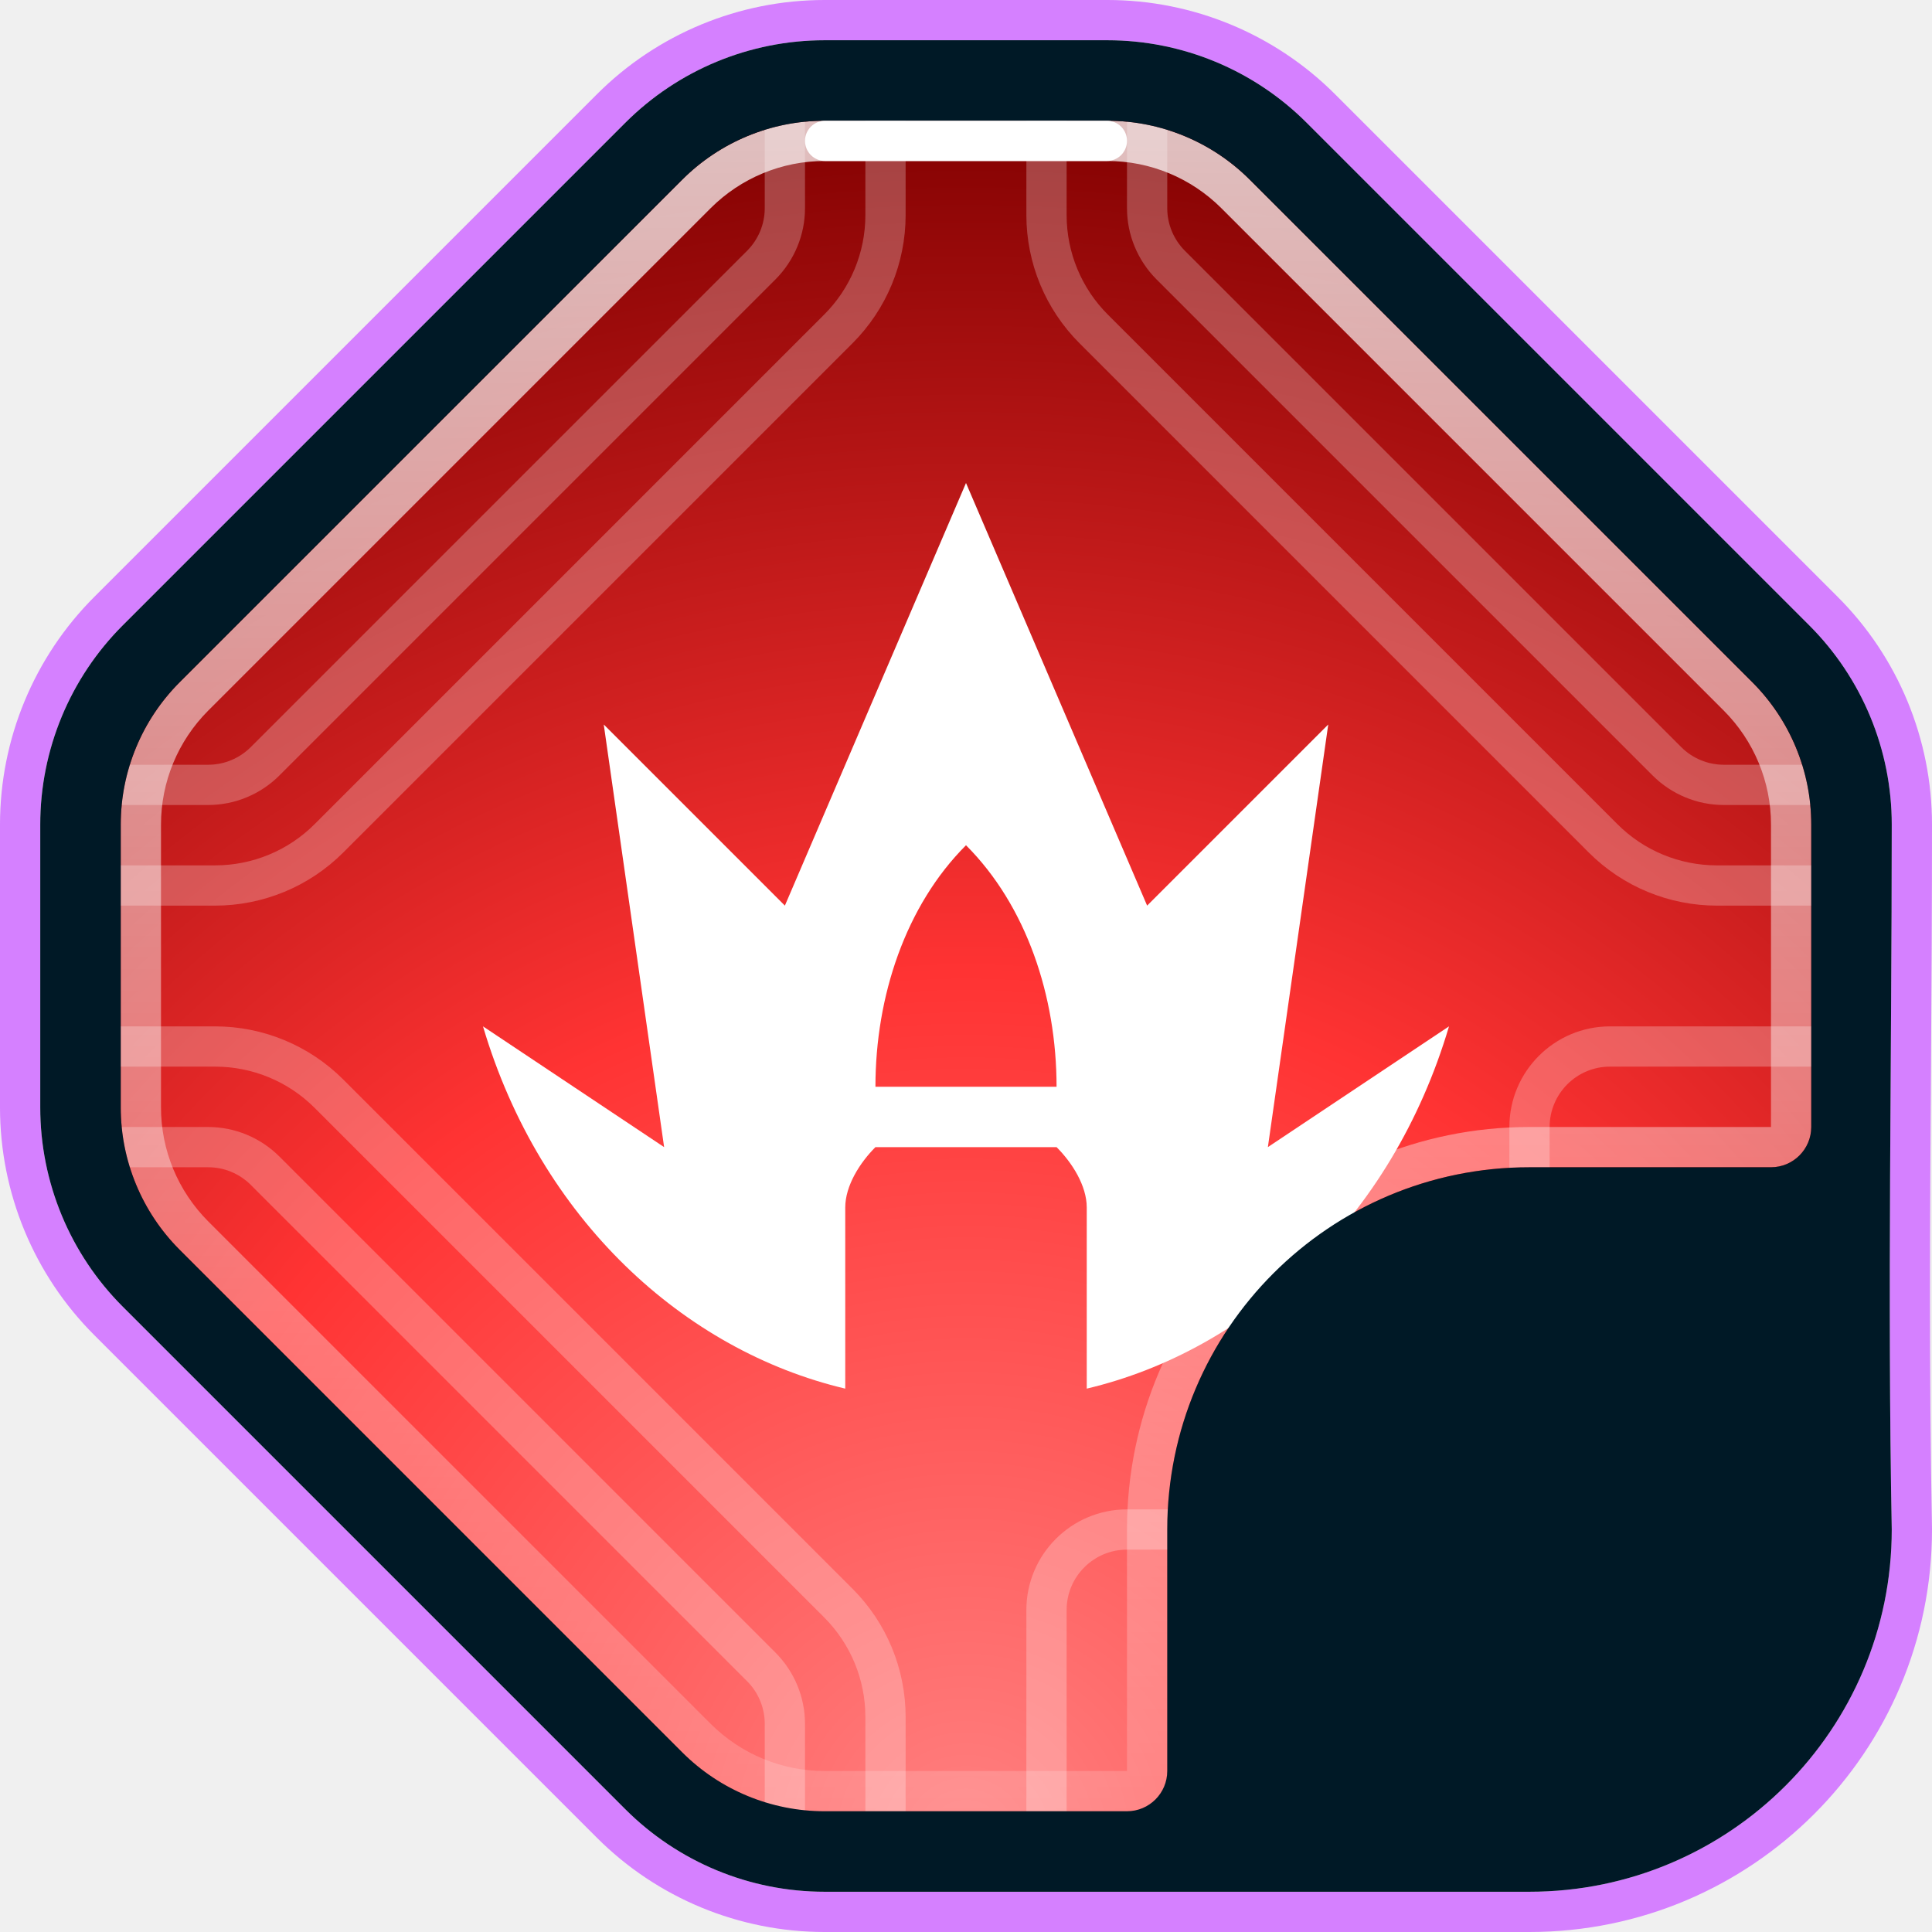
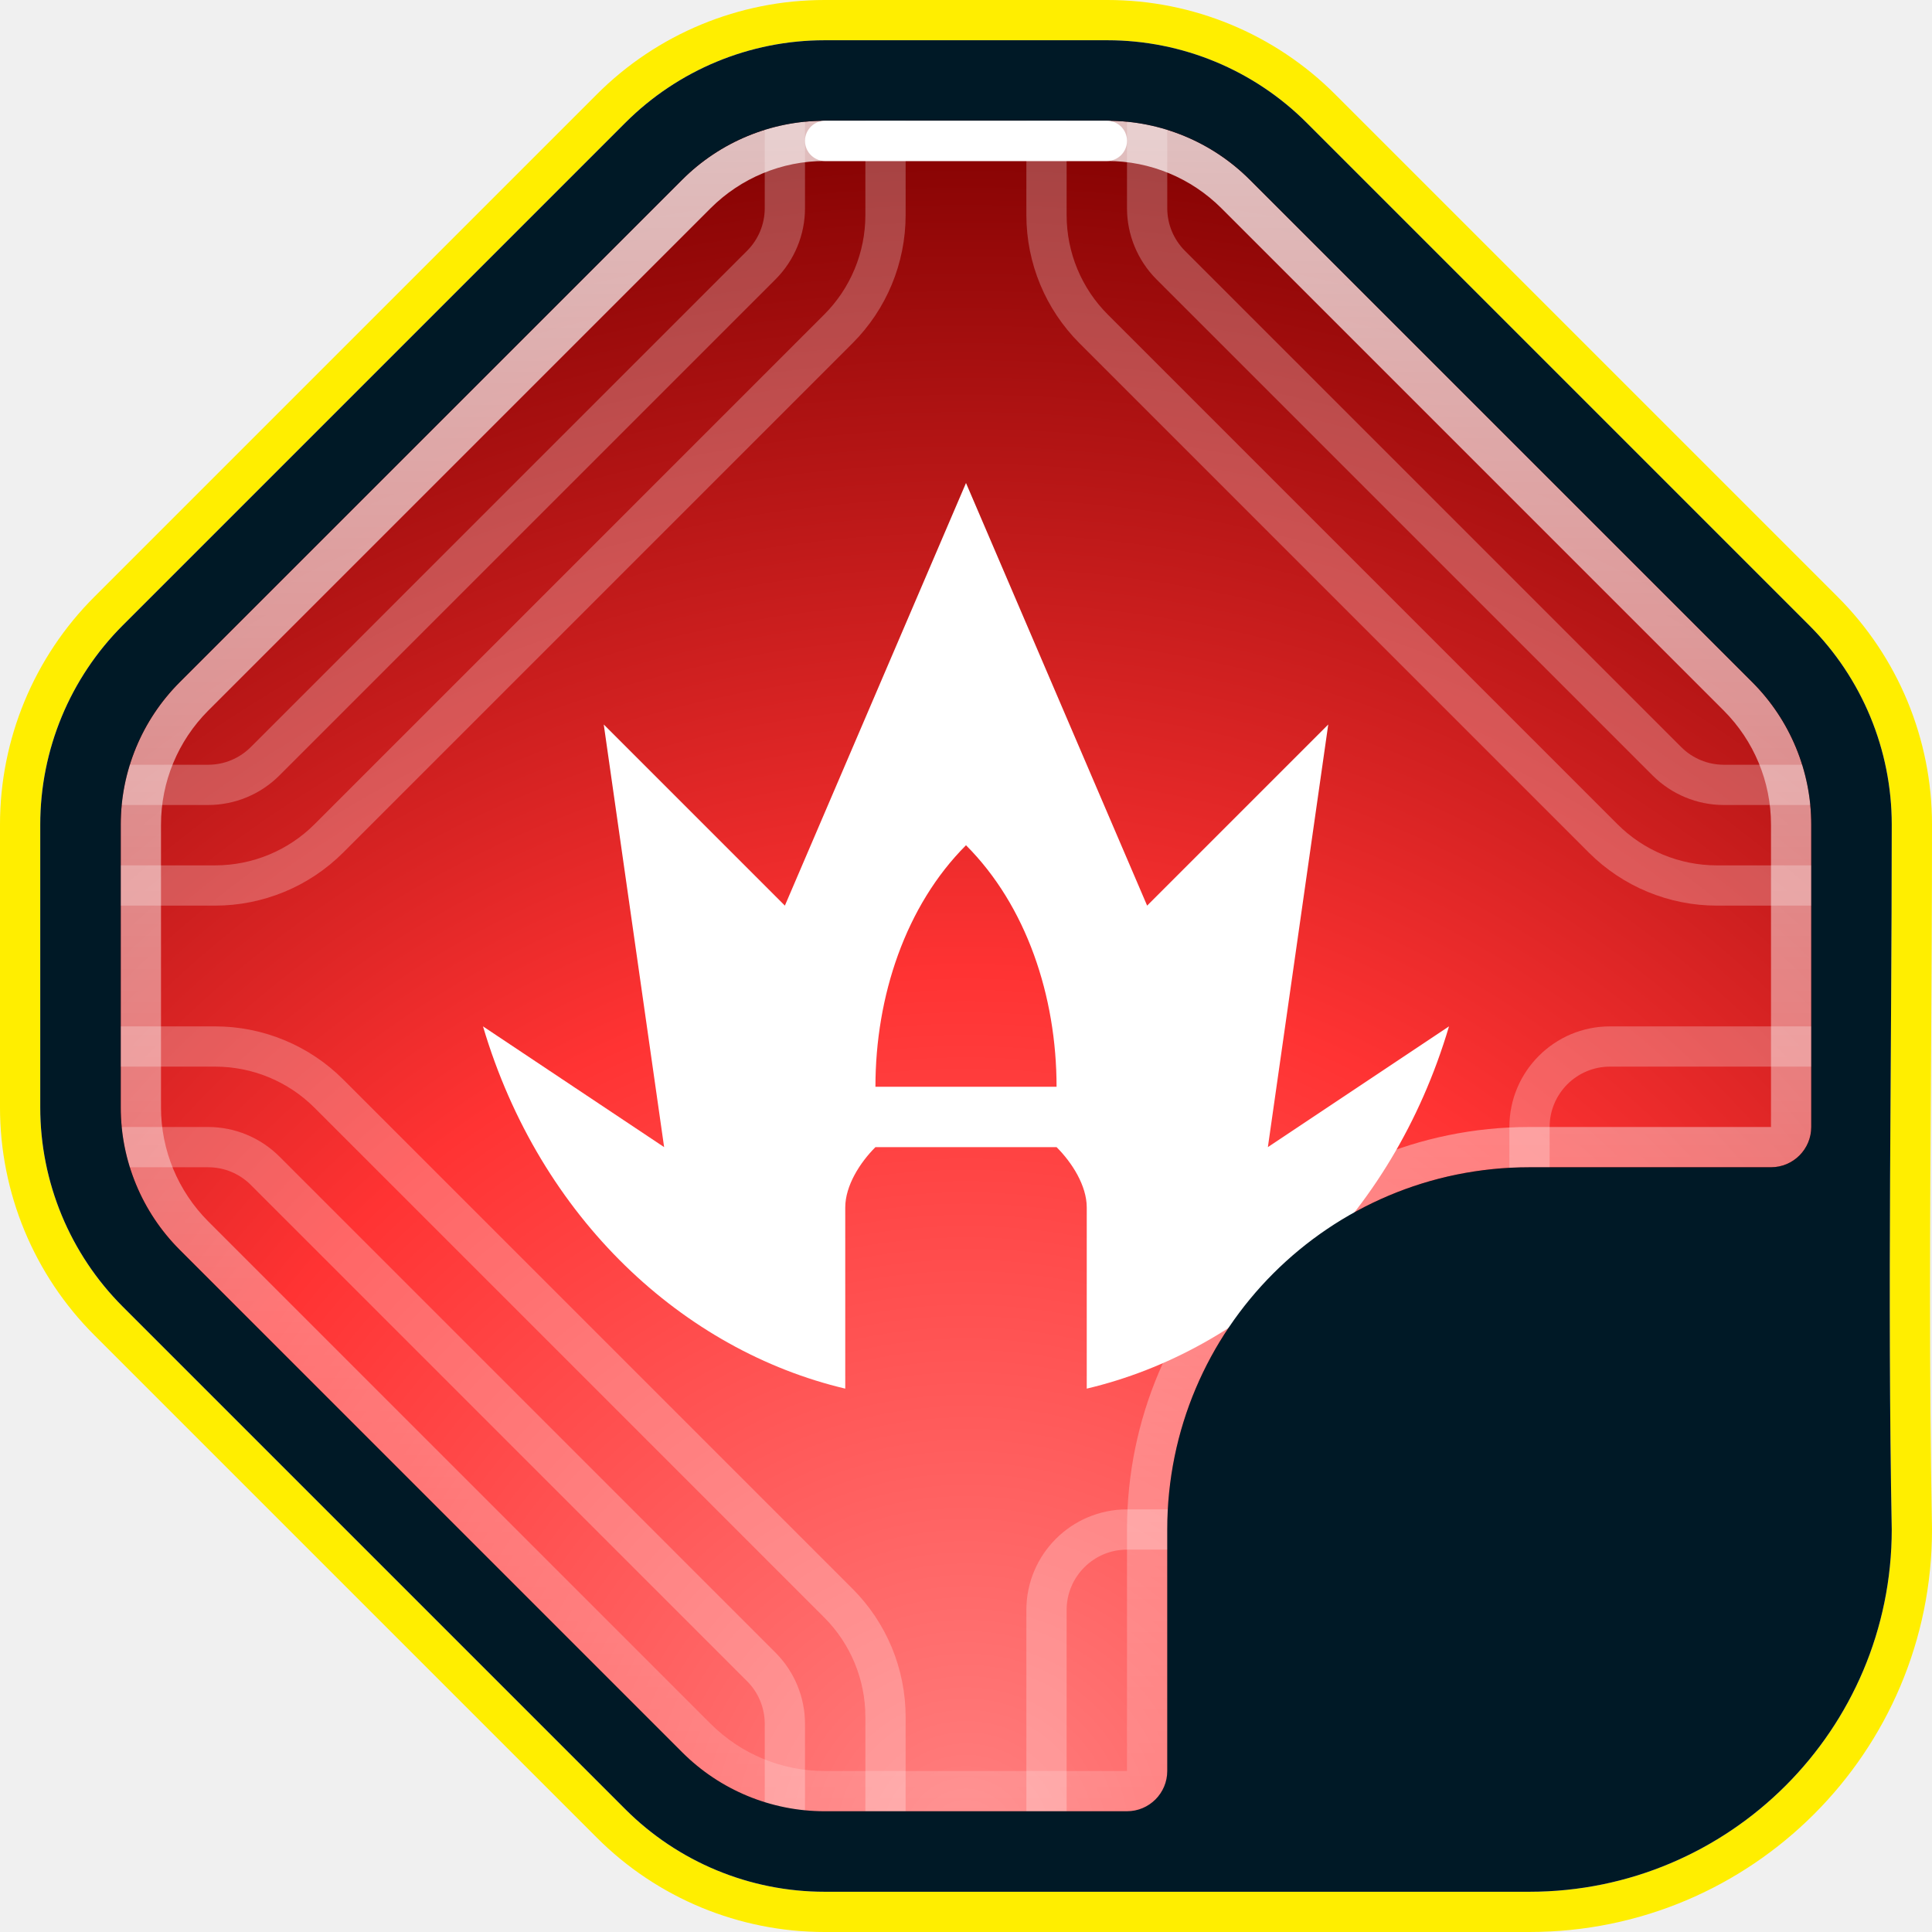
<svg xmlns="http://www.w3.org/2000/svg" width="24" height="24" viewBox="0 0 24 24" fill="none">
-   <path fill-rule="evenodd" clip-rule="evenodd" d="M24 19C24 21.761 21.761 24 19 24H10.243C9.182 24 8.164 23.579 7.414 22.828L1.172 16.586C0.421 15.836 0 14.818 0 13.757V10.243C0 9.182 0.421 8.164 1.172 7.414L7.414 1.172C8.164 0.421 9.182 0 10.243 0H13.757C14.818 0 15.836 0.421 16.586 1.172L22.828 7.414C23.579 8.164 24 9.182 24 10.243C24 11.222 23.994 12.198 23.988 13.173C23.975 15.116 23.963 17.052 24 18.991L24 19ZM23.5 19C23.463 17.055 23.475 15.108 23.488 13.161C23.494 12.188 23.5 11.215 23.5 10.243C23.5 9.314 23.131 8.424 22.475 7.768L16.232 1.525C15.576 0.869 14.686 0.5 13.757 0.5H10.243C9.314 0.5 8.424 0.869 7.768 1.525L1.525 7.768C0.869 8.424 0.5 9.314 0.5 10.243V13.757C0.5 14.686 0.869 15.576 1.525 16.232L7.768 22.475C8.424 23.131 9.314 23.5 10.243 23.5H19C21.485 23.5 23.5 21.485 23.5 19Z" fill="#D580FF" />
+   <path fill-rule="evenodd" clip-rule="evenodd" d="M24 19C24 21.761 21.761 24 19 24H10.243C9.182 24 8.164 23.579 7.414 22.828L1.172 16.586C0.421 15.836 0 14.818 0 13.757V10.243C0 9.182 0.421 8.164 1.172 7.414L7.414 1.172C8.164 0.421 9.182 0 10.243 0H13.757C14.818 0 15.836 0.421 16.586 1.172L22.828 7.414C23.579 8.164 24 9.182 24 10.243C24 11.222 23.994 12.198 23.988 13.173C23.975 15.116 23.963 17.052 24 18.991L24 19ZM23.5 19C23.463 17.055 23.475 15.108 23.488 13.161C23.494 12.188 23.5 11.215 23.5 10.243C23.5 9.314 23.131 8.424 22.475 7.768L16.232 1.525C15.576 0.869 14.686 0.5 13.757 0.5H10.243C9.314 0.5 8.424 0.869 7.768 1.525L1.525 7.768C0.869 8.424 0.5 9.314 0.5 10.243V13.757C0.5 14.686 0.869 15.576 1.525 16.232L7.768 22.475C8.424 23.131 9.314 23.5 10.243 23.5H19C21.485 23.5 23.5 21.485 23.5 19Z" fill="#FFEE00" />
  <path d="M8.121 1.879L1.879 8.121C1.316 8.684 1 9.447 1 10.243V13.757C1 14.553 1.316 15.316 1.879 15.879L8.121 22.121C8.684 22.684 9.447 23 10.243 23H13.757C14.553 23 15.316 22.684 15.879 22.121L22.121 15.879C22.684 15.316 23 14.553 23 13.757V10.243C23 9.447 22.684 8.684 22.121 8.121L15.879 1.879C15.316 1.316 14.553 1 13.757 1H10.243C9.447 1 8.684 1.316 8.121 1.879Z" fill="url(#paint0_radial_10758_45485)" />
  <path fill-rule="evenodd" clip-rule="evenodd" d="M10 1V2.586C10 2.917 9.868 3.235 9.634 3.47L3.47 9.634C3.235 9.868 2.917 10 2.586 10H1V9.5H2.586C2.785 9.5 2.975 9.421 3.116 9.28L9.28 3.116C9.421 2.975 9.5 2.785 9.5 2.586V1H10ZM14 1V2.586C14 2.917 14.132 3.235 14.366 3.47L20.53 9.634C20.765 9.868 21.083 10 21.414 10H23V9.5H21.414C21.215 9.5 21.024 9.421 20.884 9.28L14.72 3.116C14.579 2.975 14.5 2.785 14.5 2.586V1H14ZM10 21.414V23H9.5V21.414C9.5 21.215 9.421 21.024 9.28 20.884L3.116 14.72C2.975 14.579 2.785 14.5 2.586 14.5H1V14H2.586C2.917 14 3.235 14.132 3.47 14.366L9.634 20.53C9.868 20.765 10 21.083 10 21.414ZM11.25 1V2.672C11.25 3.268 11.013 3.841 10.591 4.263L4.263 10.591C3.841 11.013 3.268 11.25 2.672 11.25H1V10.75H2.672C3.136 10.75 3.581 10.566 3.909 10.237L10.237 3.909C10.566 3.581 10.75 3.136 10.75 2.672V1H11.25ZM12.75 2.672V1H13.25V2.672C13.25 3.136 13.434 3.581 13.763 3.909L20.091 10.237C20.419 10.566 20.864 10.75 21.328 10.75H23V11.25H21.328C20.732 11.25 20.159 11.013 19.737 10.591L13.409 4.263C12.987 3.841 12.75 3.268 12.75 2.672ZM11.25 23V21.328C11.25 20.732 11.013 20.159 10.591 19.737L4.263 13.409C3.841 12.987 3.268 12.75 2.672 12.75H1V13.25H2.672C3.136 13.25 3.581 13.434 3.909 13.763L10.237 20.091C10.566 20.419 10.75 20.864 10.75 21.328V23H11.25ZM12.75 20V23H13.25V20C13.25 19.586 13.586 19.25 14 19.25H15V18.75H14C13.31 18.75 12.75 19.31 12.75 20ZM20 12.75C19.31 12.75 18.75 13.31 18.75 14V15H19.25V14C19.25 13.586 19.586 13.25 20 13.25H23V12.75H20Z" fill="white" fill-opacity="0.25" />
  <path fill-rule="evenodd" clip-rule="evenodd" d="M10.243 2C9.712 2 9.204 2.211 8.828 2.586L2.586 8.828C2.211 9.204 2 9.712 2 10.243V13.757C2 14.288 2.211 14.796 2.586 15.172L8.828 21.414C9.204 21.789 9.712 22 10.243 22H14V19C14 16.239 16.239 14 19 14H22V10.243C22 9.712 21.789 9.204 21.414 8.828L15.172 2.586C14.796 2.211 14.288 2 13.757 2H10.243ZM10.243 1.5C9.58 1.5 8.944 1.763 8.475 2.232L2.232 8.475C1.763 8.944 1.5 9.58 1.5 10.243V13.757C1.5 14.42 1.763 15.056 2.232 15.525L8.475 21.768C8.944 22.237 9.58 22.5 10.243 22.5H14C14.276 22.5 14.5 22.276 14.5 22V19C14.5 16.515 16.515 14.5 19 14.5H22C22.276 14.5 22.5 14.276 22.5 14V10.243C22.5 9.58 22.237 8.944 21.768 8.475L15.525 2.232C15.056 1.763 14.42 1.5 13.757 1.5H10.243Z" fill="url(#paint1_linear_10758_45485)" />
  <path fill-rule="evenodd" clip-rule="evenodd" d="M12 6L9.75 11.25L7.5 9L8.25 14.25L6 12.75C6.71 15.148 8.499 16.777 10.5 17.25L10.5 15C10.5 14.728 10.683 14.442 10.875 14.25H13.125C13.317 14.442 13.5 14.728 13.5 15V17.25C15.501 16.777 17.29 15.148 18 12.75L15.75 14.25L16.5 9L14.25 11.25L12 6ZM12 10.5C12.75 11.25 13.125 12.375 13.125 13.5H10.875C10.875 12.375 11.25 11.25 12 10.5Z" fill="white" />
  <path fill-rule="evenodd" clip-rule="evenodd" d="M10.243 23.5C9.314 23.5 8.424 23.131 7.768 22.475L1.525 16.232C0.869 15.576 0.5 14.686 0.5 13.757V10.243C0.5 9.314 0.869 8.424 1.525 7.768L7.768 1.525C8.424 0.869 9.314 0.5 10.243 0.5H13.757C14.686 0.5 15.576 0.869 16.232 1.525L22.475 7.768C23.131 8.424 23.5 9.314 23.5 10.243C23.5 13.161 23.445 16.083 23.5 19C23.5 21.485 21.485 23.5 19 23.5C15.979 23.5 13.28 23.5 10.243 23.5ZM8.475 2.232C8.944 1.763 9.58 1.5 10.243 1.5H13.757C14.42 1.5 15.056 1.763 15.525 2.232L21.768 8.475C22.237 8.944 22.5 9.58 22.5 10.243V14C22.5 14.276 22.276 14.5 22 14.5H19C16.515 14.5 14.5 16.515 14.5 19V22C14.5 22.276 14.276 22.5 14 22.5H10.243C9.58 22.5 8.944 22.237 8.475 21.768L2.232 15.525C1.763 15.056 1.5 14.42 1.5 13.757V10.243C1.5 9.58 1.763 8.944 2.232 8.475L8.475 2.232Z" fill="#001926" />
  <rect x="10" y="1.5" width="4" height="0.5" rx="0.25" fill="white" />
  <defs>
    <radialGradient id="paint0_radial_10758_45485" cx="0" cy="0" r="1" gradientUnits="userSpaceOnUse" gradientTransform="translate(12 23) rotate(-90) scale(22)">
      <stop stop-color="#FF8080" />
      <stop offset="0.496" stop-color="#FF3333" />
      <stop offset="1" stop-color="#800000" />
    </radialGradient>
    <linearGradient id="paint1_linear_10758_45485" x1="12" y1="1.5" x2="12" y2="22.5" gradientUnits="userSpaceOnUse">
      <stop stop-color="white" stop-opacity="0.75" />
      <stop offset="1" stop-color="white" stop-opacity="0.15" />
    </linearGradient>
  </defs>
</svg>
